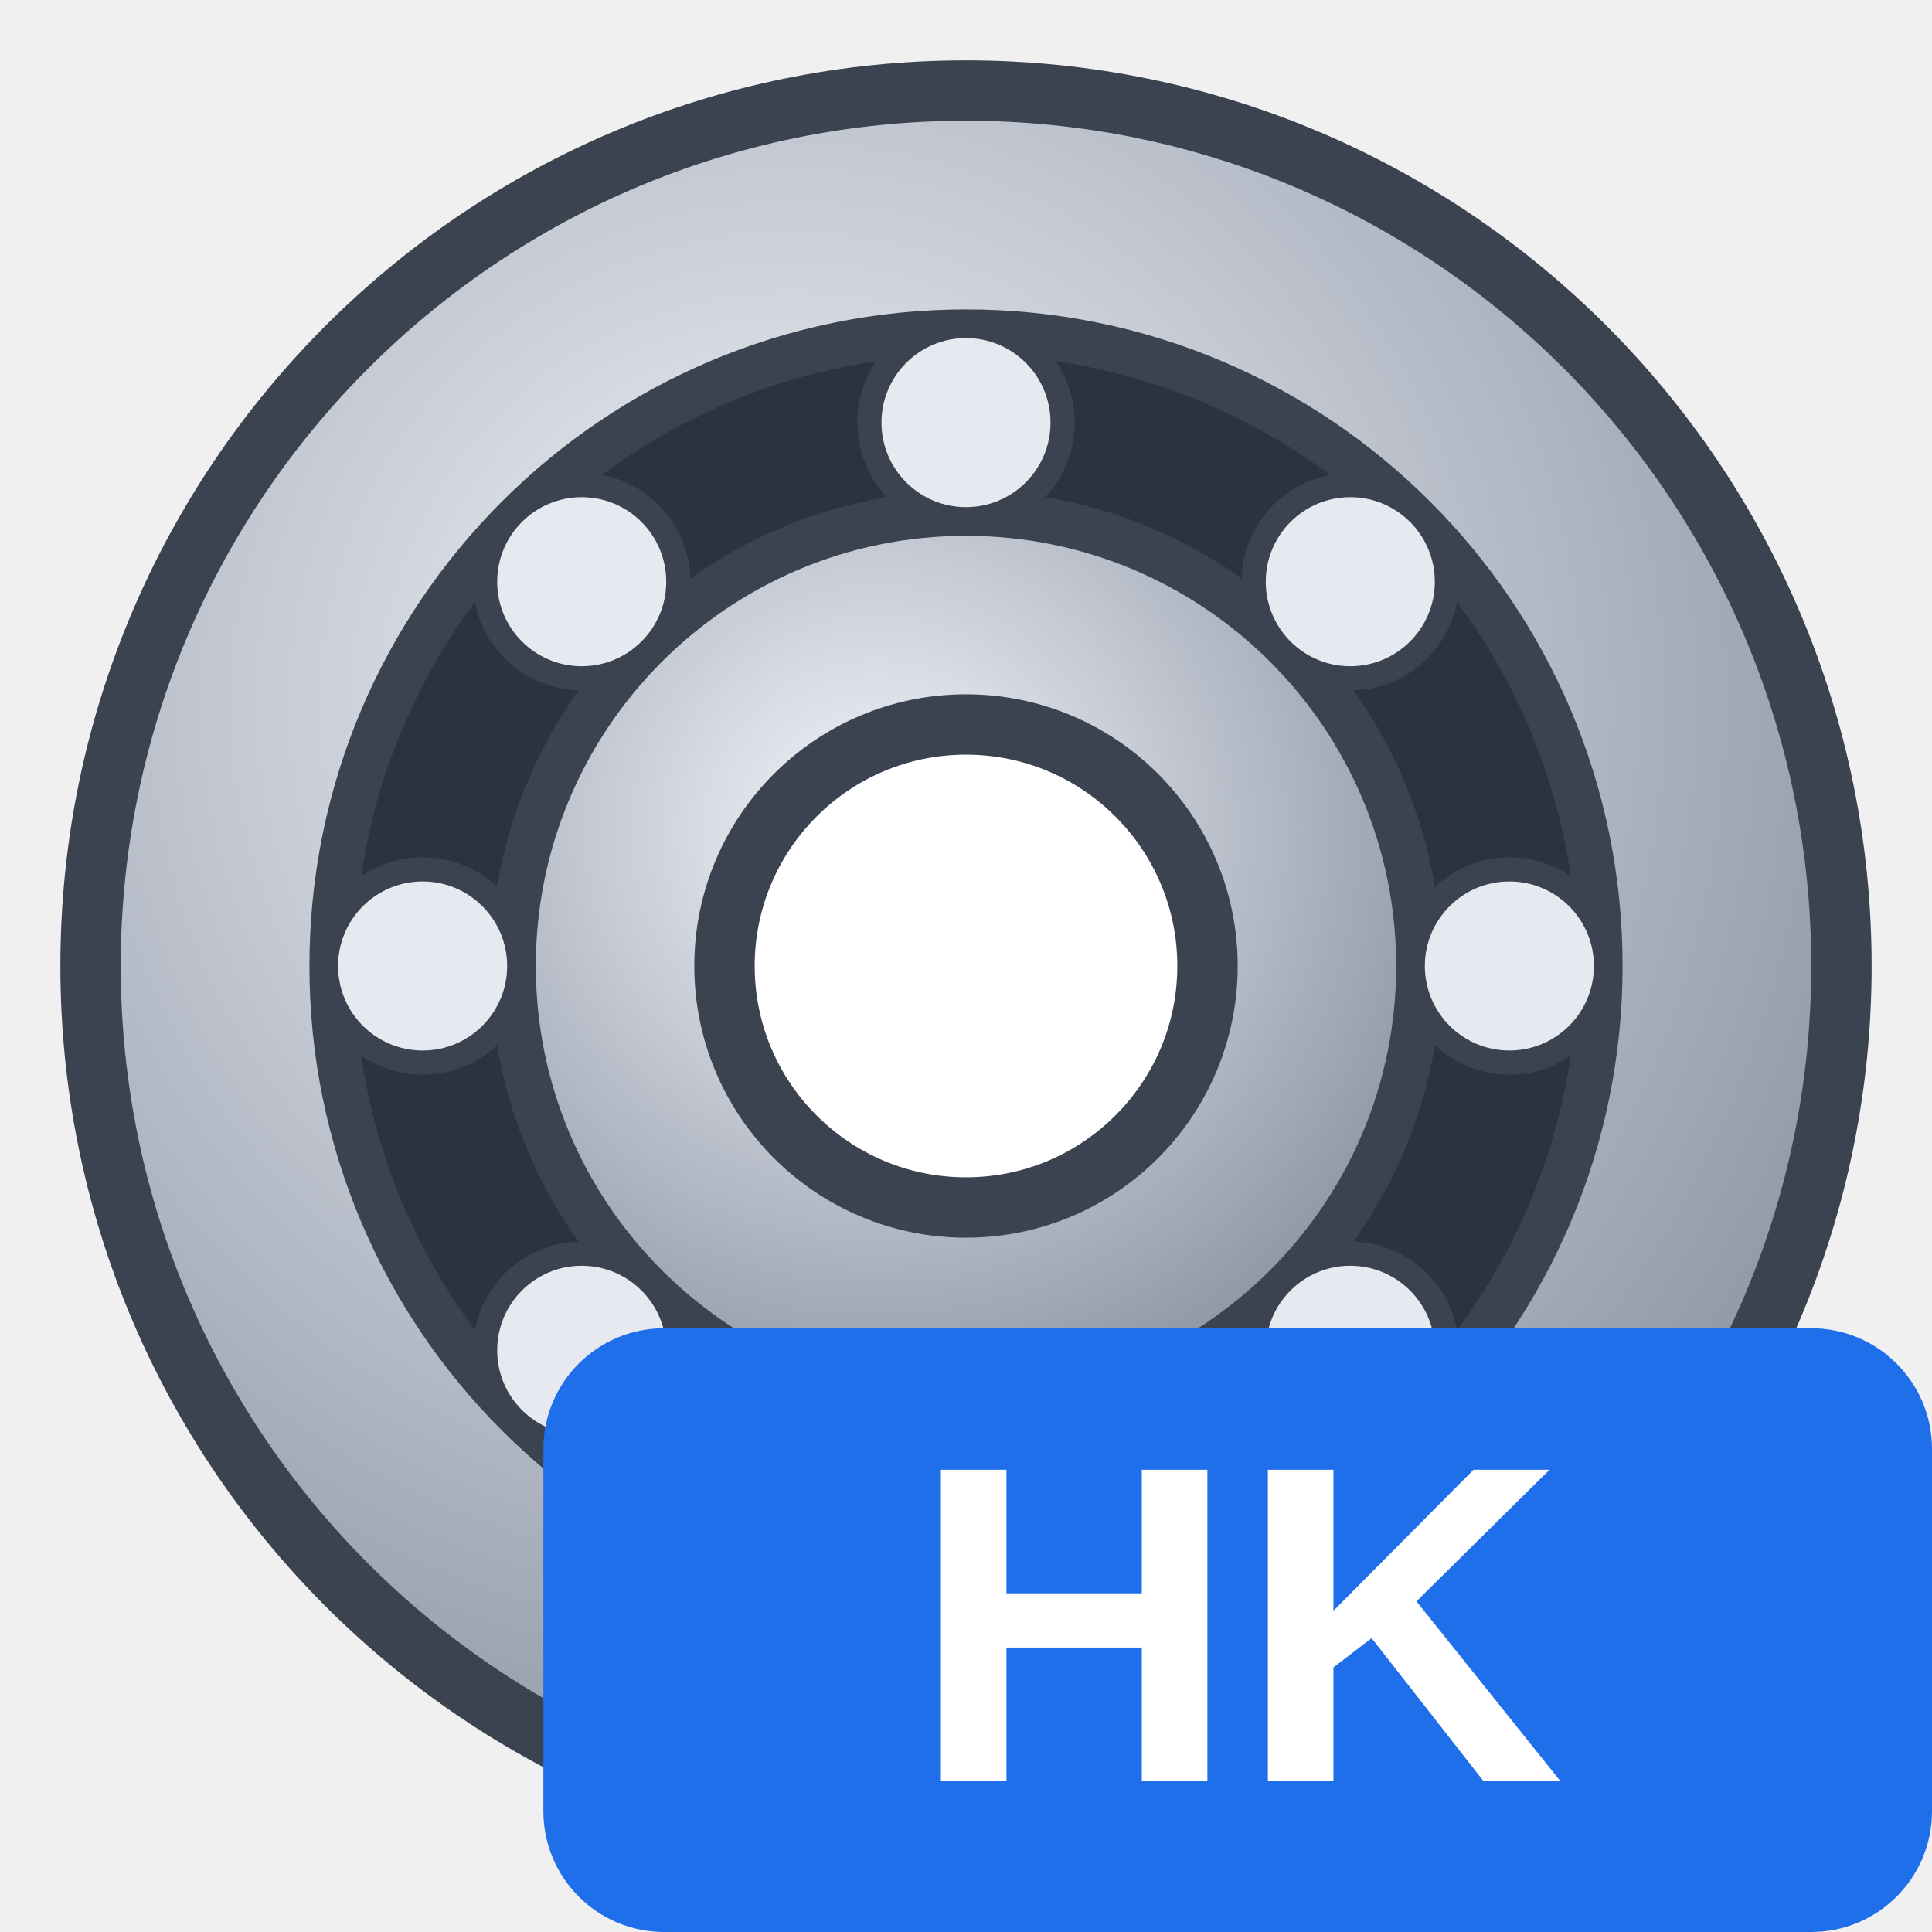
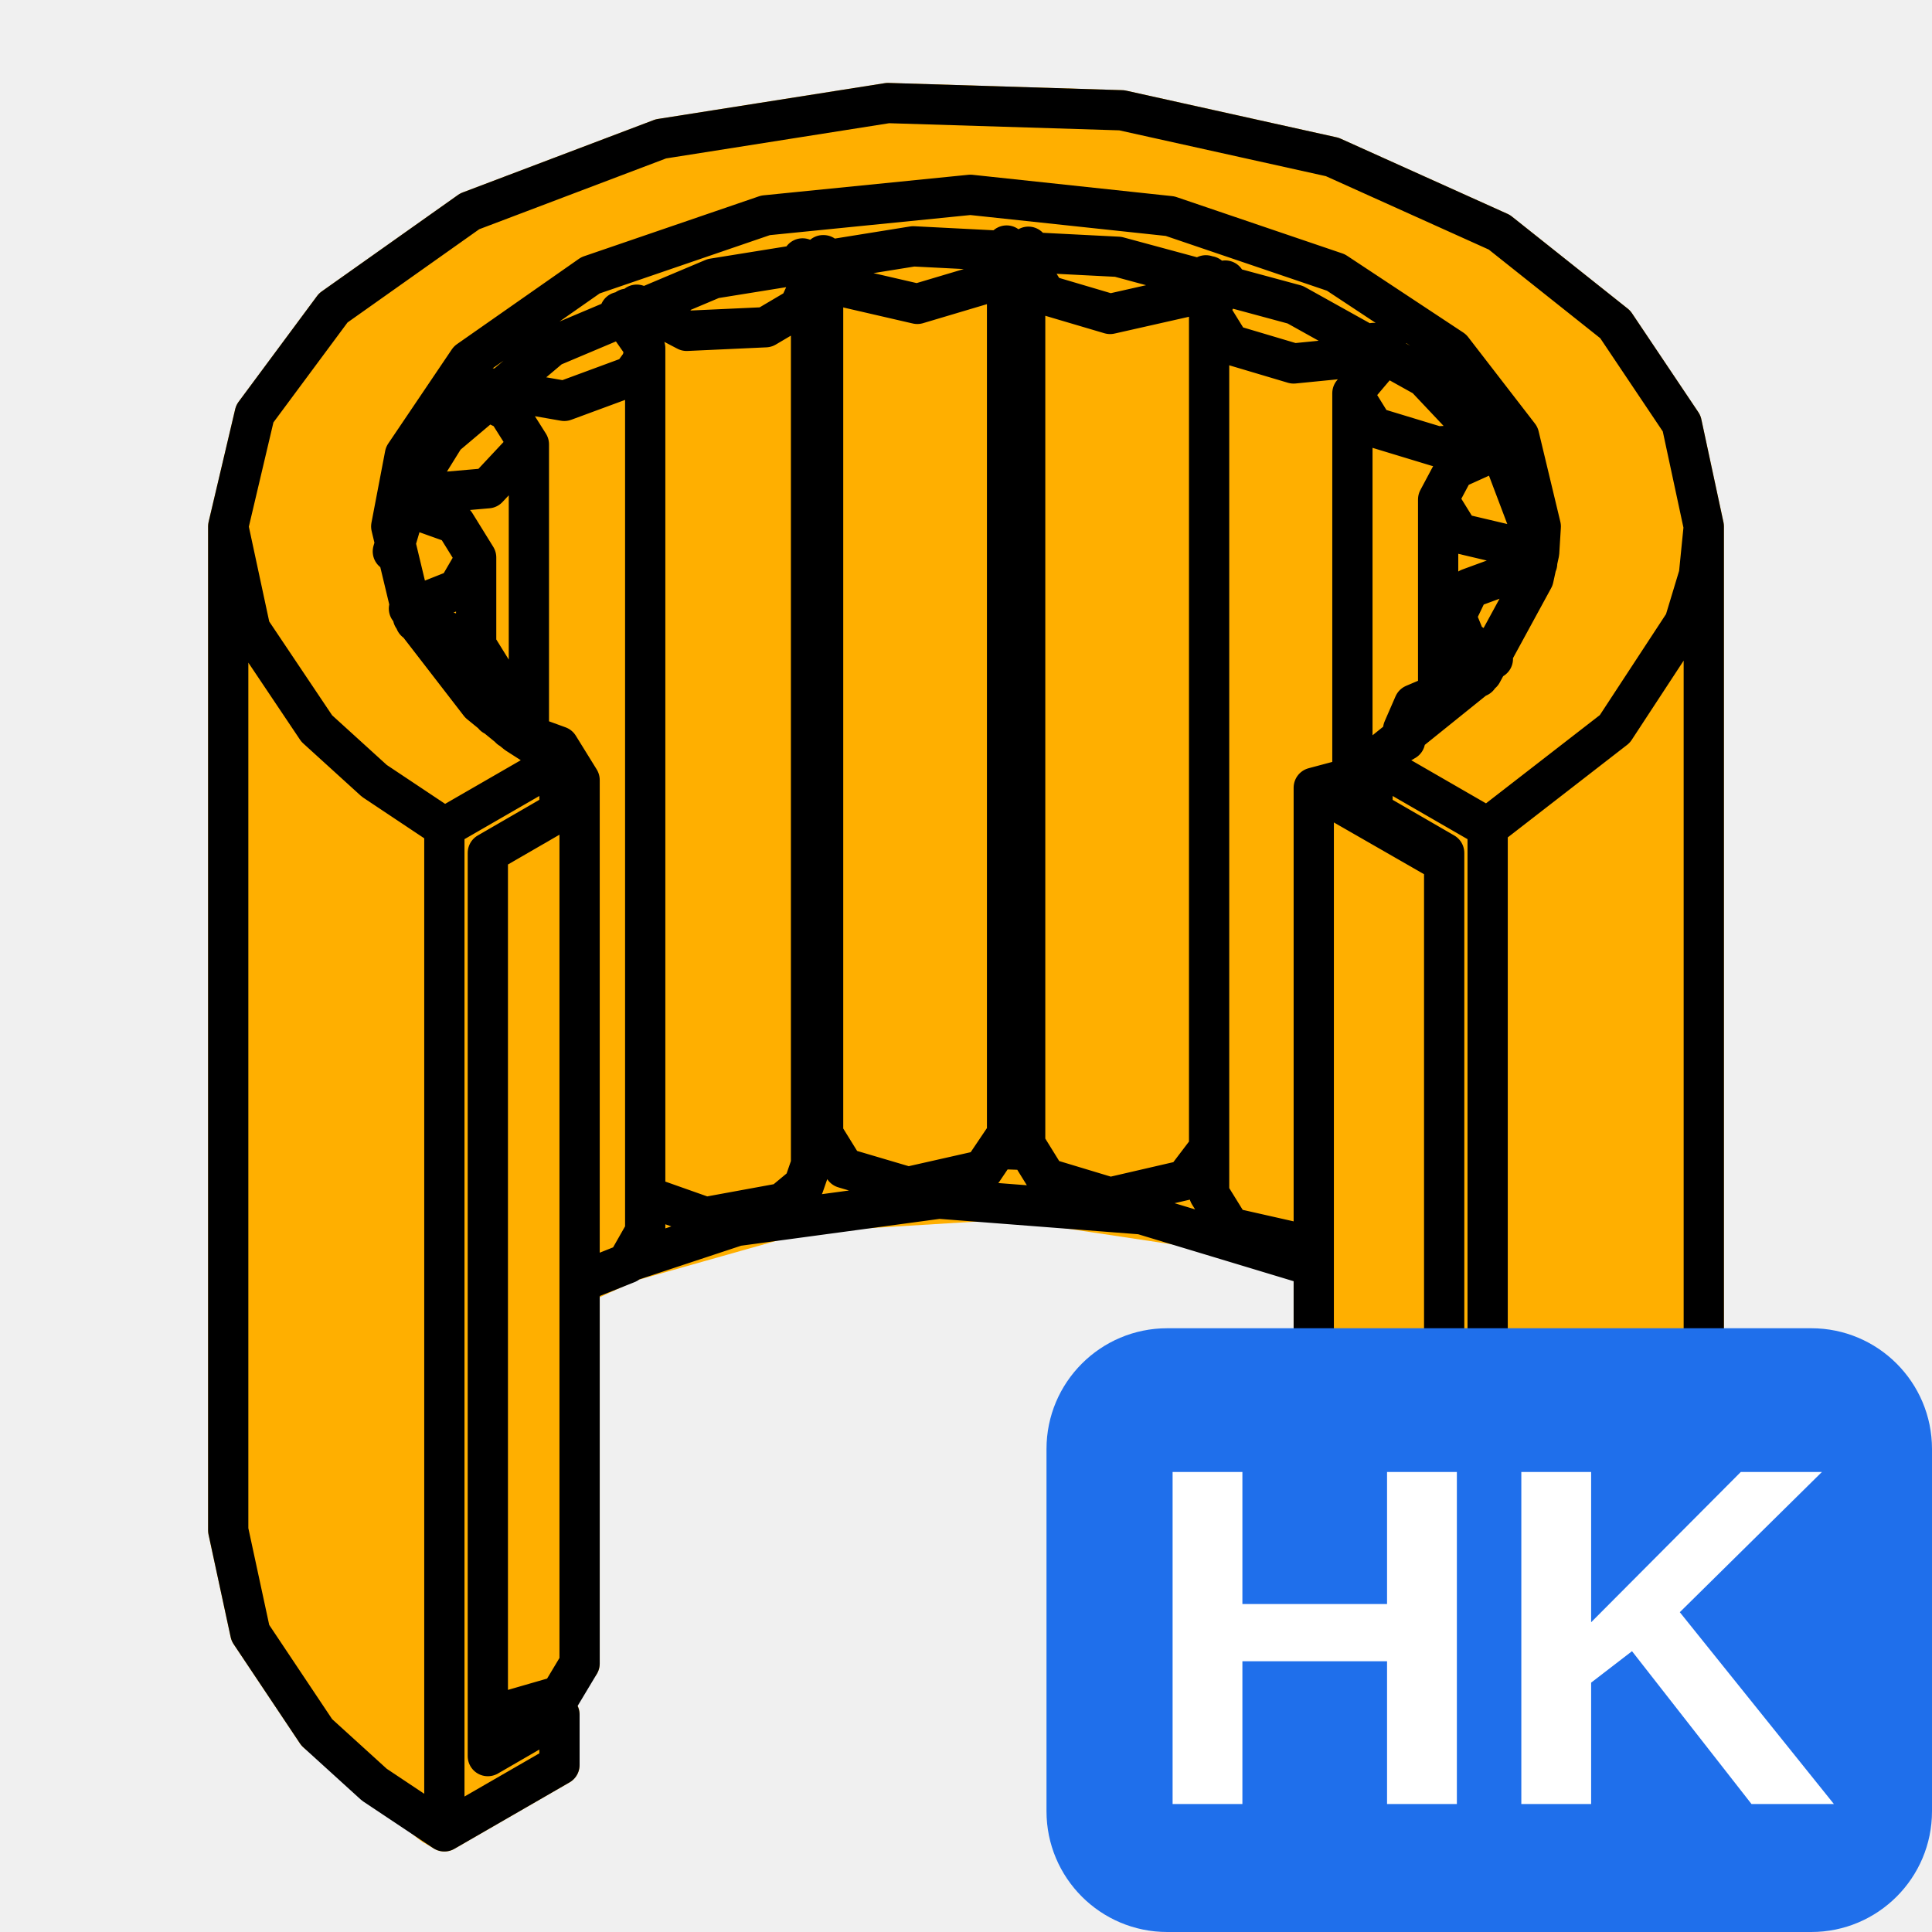
- <svg xmlns="http://www.w3.org/2000/svg" width="64" height="64" viewBox="0 0 64 64">
-   <defs>
-     <radialGradient id="g" cx="40%" cy="35%" r="70%">
-       <stop offset="0" stop-color="#f4f6fa" />
-       <stop offset="1" stop-color="#8a93a3" />
-     </radialGradient>
-   </defs>
-   <circle cx="32" cy="32" r="29" fill="url(#g)" stroke="#3b4250" stroke-width="2" />
-   <circle cx="32" cy="32" r="21" fill="#2c3340" stroke="#3b4250" stroke-width="1.5" />
-   <circle cx="32" cy="32" r="15" fill="url(#g)" stroke="#3b4250" stroke-width="1.5" />
-   <circle cx="32" cy="32" r="8" fill="#ffffff" stroke="#3b4250" stroke-width="2" />
-   <circle cx="50.00" cy="32.00" r="3.2" fill="#e6e9ef" stroke="#3b4250" stroke-width="0.8" />
-   <circle cx="44.73" cy="44.73" r="3.2" fill="#e6e9ef" stroke="#3b4250" stroke-width="0.8" />
-   <circle cx="32.00" cy="50.00" r="3.2" fill="#e6e9ef" stroke="#3b4250" stroke-width="0.8" />
-   <circle cx="19.27" cy="44.73" r="3.2" fill="#e6e9ef" stroke="#3b4250" stroke-width="0.8" />
-   <circle cx="14.00" cy="32.00" r="3.2" fill="#e6e9ef" stroke="#3b4250" stroke-width="0.8" />
-   <circle cx="19.27" cy="19.27" r="3.2" fill="#e6e9ef" stroke="#3b4250" stroke-width="0.8" />
-   <circle cx="32.00" cy="14.00" r="3.2" fill="#e6e9ef" stroke="#3b4250" stroke-width="0.8" />
-   <circle cx="44.73" cy="19.27" r="3.2" fill="#e6e9ef" stroke="#3b4250" stroke-width="0.8" />
-   <rect x="18" y="44" width="46" height="20" rx="4" fill="#1f6feb" />
-   <text x="41" y="59" font-family="Arial,Helvetica,sans-serif" font-size="15" font-weight="bold" fill="#ffffff" text-anchor="middle">HK</text>
+ <svg xmlns="http://www.w3.org/2000/svg" width="48" height="48" viewBox="0 0 48 48">
+   <path d="M34.10,42.60 34.10,43.85 36.96,45.50 40.12,43.05 41.85,40.40 42.32,38.13 42.33,38.02 42.33,13.08 41.78,10.52 40.13,8.06 37.25,5.77 33.10,3.90 27.87,2.74 22.06,2.56 16.42,3.45 11.67,5.25 8.28,7.65 6.33,10.28 5.67,13.08 5.67,38.02 6.22,40.57 7.87,43.04 10.75,45.33 11.04,45.50 13.90,43.85 13.90,42.60 13.52,42.37 14.40,41.33 14.40,31.91 14.57,31.83 15.64,31.34 19.99,30.11 25.06,29.80 30.05,30.55 32.64,31.46 32.64,41.51 34.31,42.47 34.10,42.60 Z" fill="#FFAF00" stroke="#FFAF00" stroke-width="1.0" stroke-linejoin="round" />
+   <path d="M34.10,43.85 36.96,45.50 M36.96,45.50 40.12,43.05 41.85,40.40 42.21,39.22 42.33,38.02 M5.67,38.02 6.22,40.57 7.87,43.04 9.30,44.34 11.04,45.50 M13.90,43.85 11.04,45.50 M32.64,31.46 28.37,30.17 23.33,29.78 18.30,30.46 15.64,31.34 M14.57,31.83 14.40,31.91 M36.96,45.50 36.96,20.56 M36.96,20.56 34.10,18.91 M34.10,18.91 34.10,20.16 M34.10,20.16 35.88,21.19 M35.88,21.19 35.88,43.63 M35.88,43.63 34.10,42.60 M34.10,42.60 34.10,43.85 M36.96,20.56 40.12,18.11 41.85,15.47 42.21,14.28 42.33,13.08 M42.33,13.08 41.78,10.52 40.13,8.06 37.25,5.77 33.10,3.90 27.87,2.74 22.06,2.56 16.42,3.45 11.67,5.25 8.28,7.65 6.33,10.28 5.67,13.08 M5.67,13.08 6.22,15.64 7.87,18.10 9.30,19.40 11.04,20.56 M11.04,45.50 11.04,20.56 M11.04,20.56 13.90,18.91 M13.90,18.91 13.90,20.16 M13.90,20.16 12.12,21.19 M12.12,21.19 12.12,43.63 M12.12,43.63 13.90,42.60 M13.90,42.60 13.90,43.85 M34.10,42.60 34.31,42.47 M30.04,29.30 29.62,29.19 M25.48,28.57 24.93,28.55 M20.68,28.75 20.15,28.83 M16.23,29.85 16.03,29.93 M13.52,42.37 13.90,42.60 M34.10,18.91 36.82,16.72 38.10,14.37 38.24,13.73 38.28,13.08 M38.28,13.08 37.74,10.83 36.08,8.68 33.19,6.77 29.07,5.37 24.11,4.84 19.02,5.35 14.67,6.84 11.64,8.96 10.06,11.30 9.72,13.08 M9.72,13.08 10.26,15.33 11.92,17.48 12.84,18.23 13.90,18.91 M38.24,13.70 37.40,11.48 35.41,9.37 32.18,7.57 27.78,6.38 22.69,6.12 17.72,6.92 13.69,8.62 11.06,10.84 10.19,12.24 9.76,13.70 M25.47,27.11 25.02,27.09 M20.45,27.29 20.15,27.33 M35.88,21.43 35.88,21.43 M34.10,19.18 32.64,19.57 M32.64,41.51 32.64,19.57 M35.88,43.38 35.88,43.38 M35.88,43.38 35.88,21.43 M35.88,21.43 32.64,19.57 M35.88,43.38 32.64,41.51 M36.73,16.82 35.13,17.50 34.86,18.12 M34.86,18.12 34.91,18.40 M38.19,14.00 36.50,14.62 36.17,15.31 M36.17,15.31 36.41,15.90 37.09,16.37 M37.19,11.18 36.13,11.66 35.73,12.41 M35.73,12.41 36.25,13.25 38.24,13.72 M34.48,8.73 33.60,9.77 M33.60,9.77 34.12,10.61 35.70,11.09 36.38,11.06 37.00,10.92 M30.44,6.97 30.04,7.72 M30.04,7.72 30.56,8.56 32.14,9.03 33.25,8.92 34.13,8.52 M30.04,29.66 30.56,30.50 32.64,30.97 M25.55,6.13 25.47,6.49 M25.47,6.49 25.99,7.33 27.58,7.80 29.44,7.38 29.96,6.84 M25.47,28.43 25.99,29.27 27.58,29.75 29.44,29.32 30.04,28.53 M20.46,6.34 21.10,7.16 22.79,7.55 24.57,7.02 25.02,6.23 M25.02,6.23 25.01,6.10 M20.45,28.18 20.97,29.02 22.56,29.49 24.42,29.07 25.02,28.18 M15.82,7.57 17.06,8.22 19.02,8.13 19.85,7.64 20.15,6.99 M20.15,6.99 19.94,6.42 M16.03,29.71 17.53,30.24 19.44,29.89 19.97,29.45 20.15,28.93 M12.24,9.65 14.02,9.96 15.70,9.34 15.94,9.01 16.03,8.65 M16.03,8.65 15.40,7.75 M14.40,31.86 15.58,31.39 16.03,30.60 M10.16,12.30 12.12,12.13 13.14,11.04 M13.14,11.04 12.61,10.20 11.97,9.89 M10.16,15.12 11.37,14.64 11.83,13.85 M11.83,13.85 11.31,13.01 10.05,12.56 M11.91,17.46 12.27,16.74 M12.27,16.74 11.75,15.90 10.32,15.44 M13.28,20.52 14.10,20.04 14.40,19.38 M14.40,19.38 13.88,18.54 12.67,18.10 M12.12,42.65 13.92,42.13 14.40,41.33 M42.33,38.02 42.33,13.08 M5.67,38.02 5.67,13.08 M34.86,18.43 34.86,18.12 M36.17,16.92 36.17,15.31 M35.73,17.08 35.73,12.41 M33.60,19.24 33.60,9.77 M30.04,29.66 30.04,7.72 M30.04,7.62 30.04,6.86 M25.47,28.43 25.47,6.49 M25.02,28.18 25.02,6.23 M20.45,28.18 20.45,6.34 M20.15,28.93 20.15,6.99 M15.58,7.87 15.58,7.67 M16.03,30.60 16.03,8.65 M13.14,18.20 13.14,11.04 M11.83,15.97 11.83,13.85 M12.27,17.78 12.27,16.74 M14.40,41.33 14.40,19.38" fill="none" stroke="#000000" stroke-width="1.0" stroke-linecap="round" stroke-linejoin="round" />
+   <rect x="26" y="33" width="22" height="15" rx="3" fill="#1f6feb" />
+   <text x="37" y="44.82" font-family="Arial,Helvetica,sans-serif" font-size="12" font-weight="bold" fill="#ffffff" text-anchor="middle">HK</text>
</svg>
